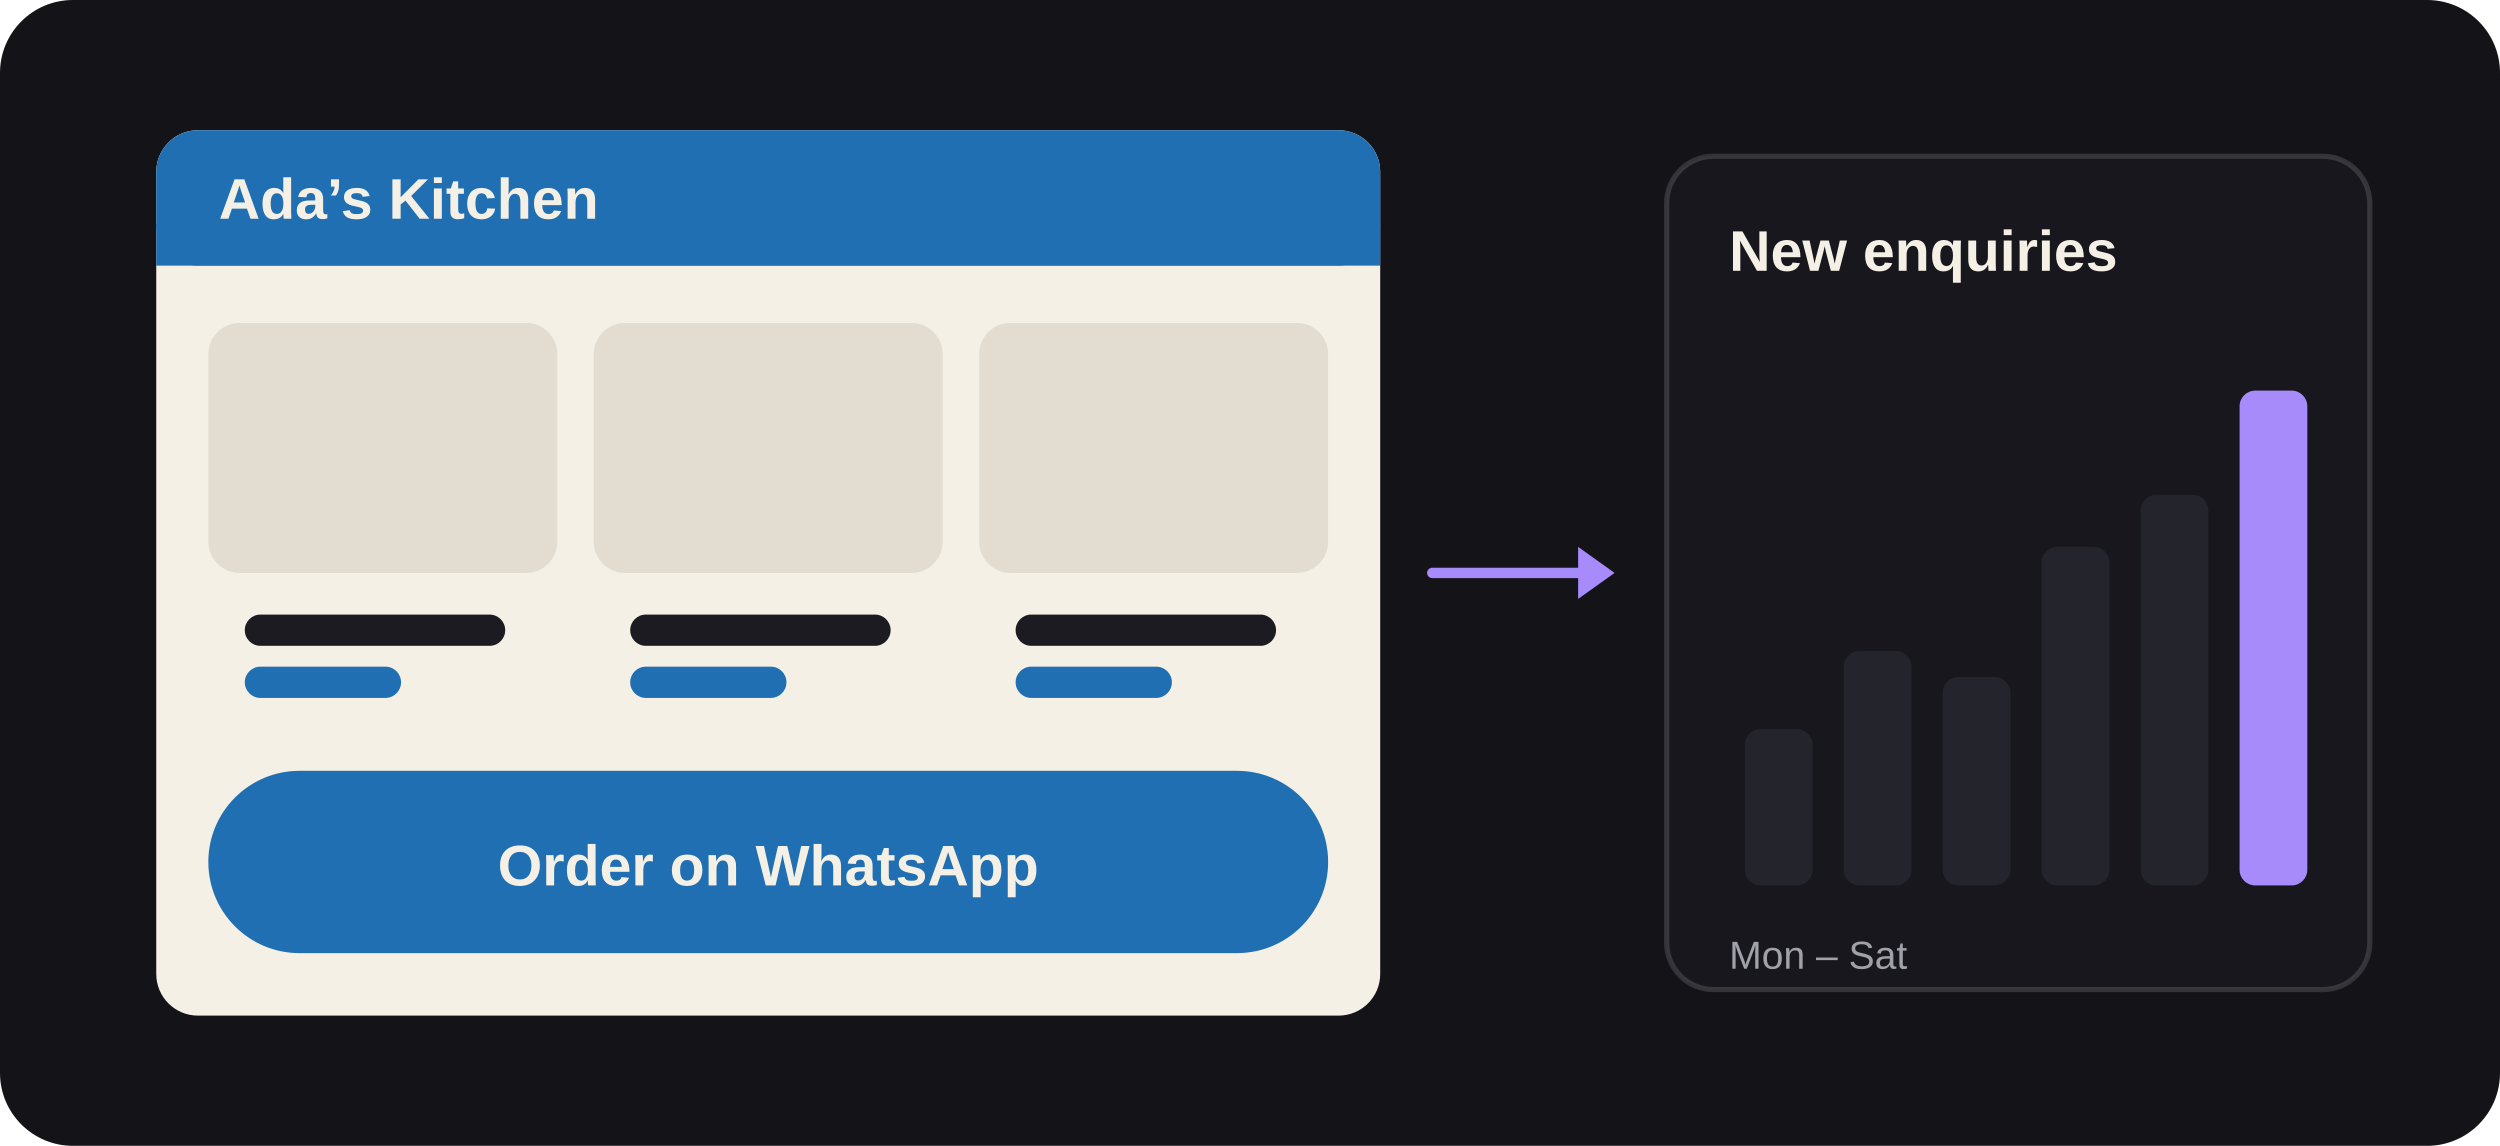
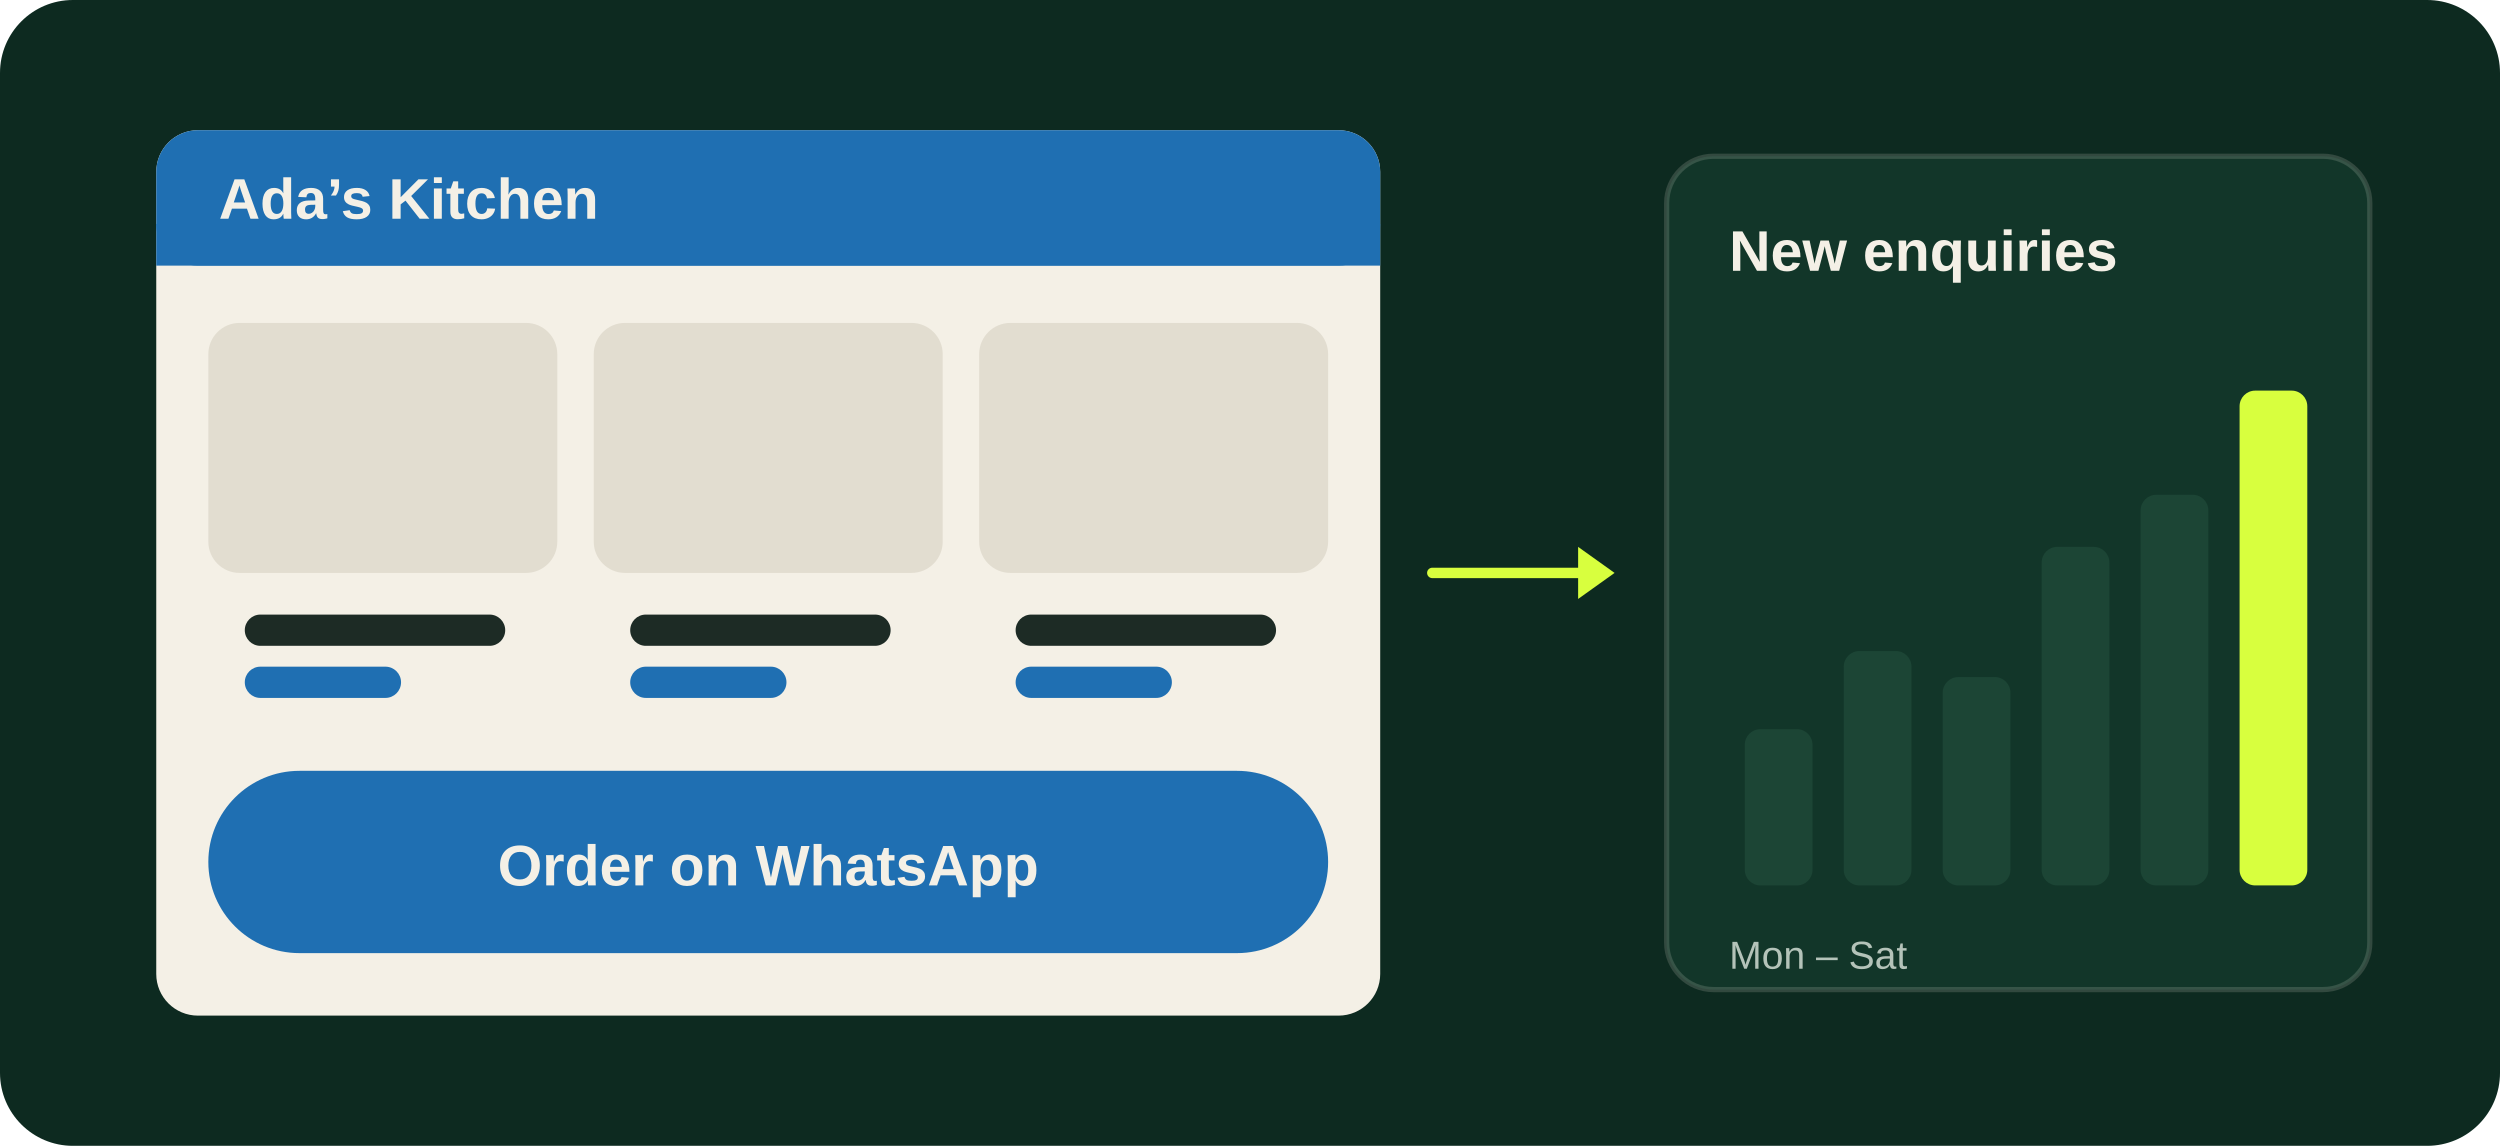
<svg xmlns="http://www.w3.org/2000/svg" viewBox="0 0 960 440" role="img" aria-labelledby="t">
-   <rect x="0" y="0" width="960" height="440" rx="28" fill="#131318" />
+   <rect x="0" y="0" width="960" height="440" rx="28" fill="#0d2a20" />
  <rect x="60" y="50" width="470" height="340" rx="16" fill="#f4f0e6" />
  <rect x="60" y="50" width="470" height="52" rx="16" fill="#1f6fb2" />
  <rect x="60" y="86" width="470" height="16" rx="0" fill="#1f6fb2" />
  <text x="84" y="84" font-family="Arial,Helvetica,sans-serif" font-size="22" font-weight="700" fill="#f4f0e6" text-anchor="start">Ada’s Kitchen</text>
  <rect x="80" y="124" width="134" height="96" rx="12" fill="#e2ddd0" />
-   <rect x="94" y="236" width="100" height="12" rx="6" fill="#1b1b21" />
+   <rect x="94" y="236" width="100" height="12" rx="6" fill="#1d2b25" />
  <rect x="94" y="256" width="60" height="12" rx="6" fill="#1f6fb2" />
  <rect x="228" y="124" width="134" height="96" rx="12" fill="#e2ddd0" />
-   <rect x="242" y="236" width="100" height="12" rx="6" fill="#1b1b21" />
+   <rect x="242" y="236" width="100" height="12" rx="6" fill="#1d2b25" />
  <rect x="242" y="256" width="60" height="12" rx="6" fill="#1f6fb2" />
  <rect x="376" y="124" width="134" height="96" rx="12" fill="#e2ddd0" />
-   <rect x="390" y="236" width="100" height="12" rx="6" fill="#1b1b21" />
+   <rect x="390" y="236" width="100" height="12" rx="6" fill="#1d2b25" />
  <rect x="390" y="256" width="60" height="12" rx="6" fill="#1f6fb2" />
  <rect x="80" y="296" width="430" height="70" rx="35" fill="#1f6fb2" />
  <text x="295" y="340" font-family="Arial,Helvetica,sans-serif" font-size="22" font-weight="700" fill="#f4f0e6" text-anchor="middle">Order on WhatsApp</text>
-   <path d="M550 220H608" stroke="#a78bfa" stroke-width="4" stroke-linecap="round" />
-   <path d="M606 210l14 10-14 10z" fill="#a78bfa" />
-   <rect x="640" y="60" width="270" height="320" rx="18" fill="#17171d" stroke="rgba(255,255,255,.14)" stroke-width="2" />
+   <path d="M550 220H608" stroke="#d8ff3e" stroke-width="4" stroke-linecap="round" />
+   <path d="M606 210l14 10-14 10z" fill="#d8ff3e" />
+   <rect x="640" y="60" width="270" height="320" rx="18" fill="#123629" stroke="rgba(244,240,230,.16)" stroke-width="2" />
  <text x="664" y="104" font-family="Arial,Helvetica,sans-serif" font-size="22" font-weight="700" fill="#f4f0e6" text-anchor="start">New enquiries</text>
-   <rect x="670" y="280" width="26" height="60" rx="6" fill="#24242c" />
-   <rect x="708" y="250" width="26" height="90" rx="6" fill="#24242c" />
-   <rect x="746" y="260" width="26" height="80" rx="6" fill="#24242c" />
-   <rect x="784" y="210" width="26" height="130" rx="6" fill="#24242c" />
-   <rect x="822" y="190" width="26" height="150" rx="6" fill="#24242c" />
-   <rect x="860" y="150" width="26" height="190" rx="6" fill="#a78bfa" />
-   <text x="664" y="372" font-family="Arial,Helvetica,sans-serif" font-size="15" font-weight="400" fill="#a1a1aa" text-anchor="start">Mon – Sat</text>
+   <rect x="670" y="280" width="26" height="60" rx="6" fill="#1c4535" />
+   <rect x="708" y="250" width="26" height="90" rx="6" fill="#1c4535" />
+   <rect x="746" y="260" width="26" height="80" rx="6" fill="#1c4535" />
+   <rect x="784" y="210" width="26" height="130" rx="6" fill="#1c4535" />
+   <rect x="822" y="190" width="26" height="150" rx="6" fill="#1c4535" />
+   <rect x="860" y="150" width="26" height="190" rx="6" fill="#d8ff3e" />
+   <text x="664" y="372" font-family="Arial,Helvetica,sans-serif" font-size="15" font-weight="400" fill="#b4c3b9" text-anchor="start">Mon – Sat</text>
</svg>
